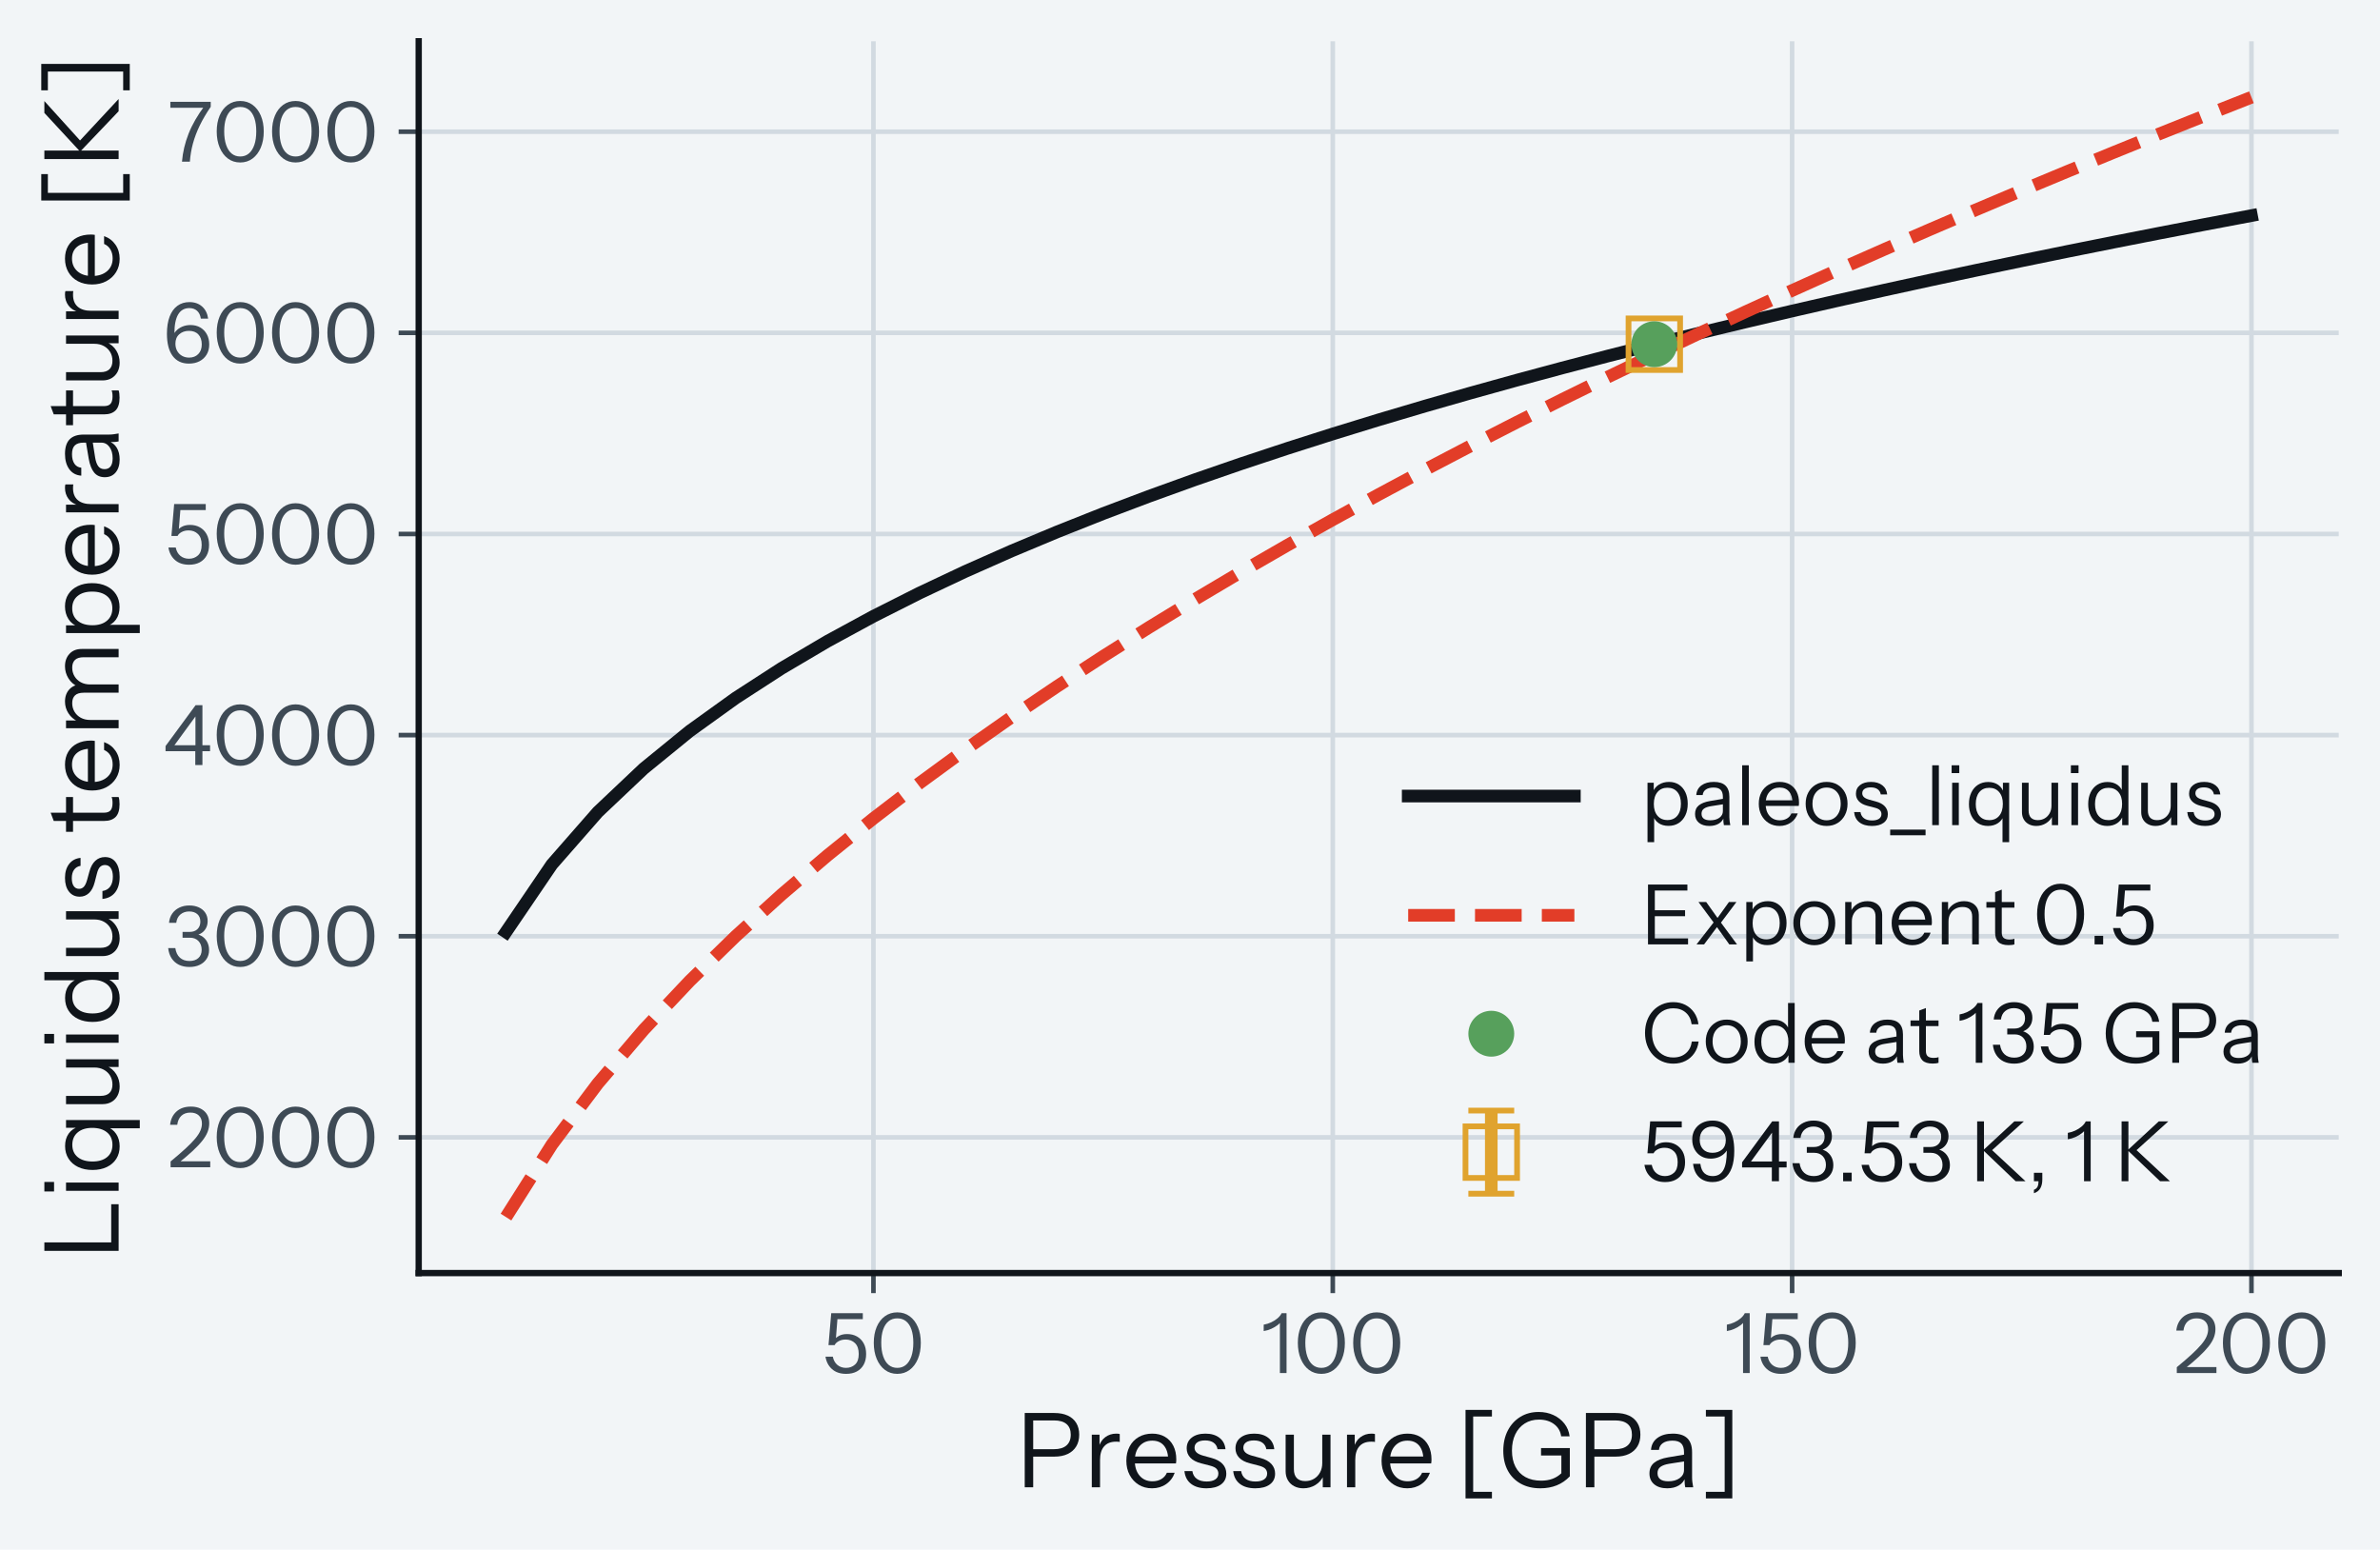
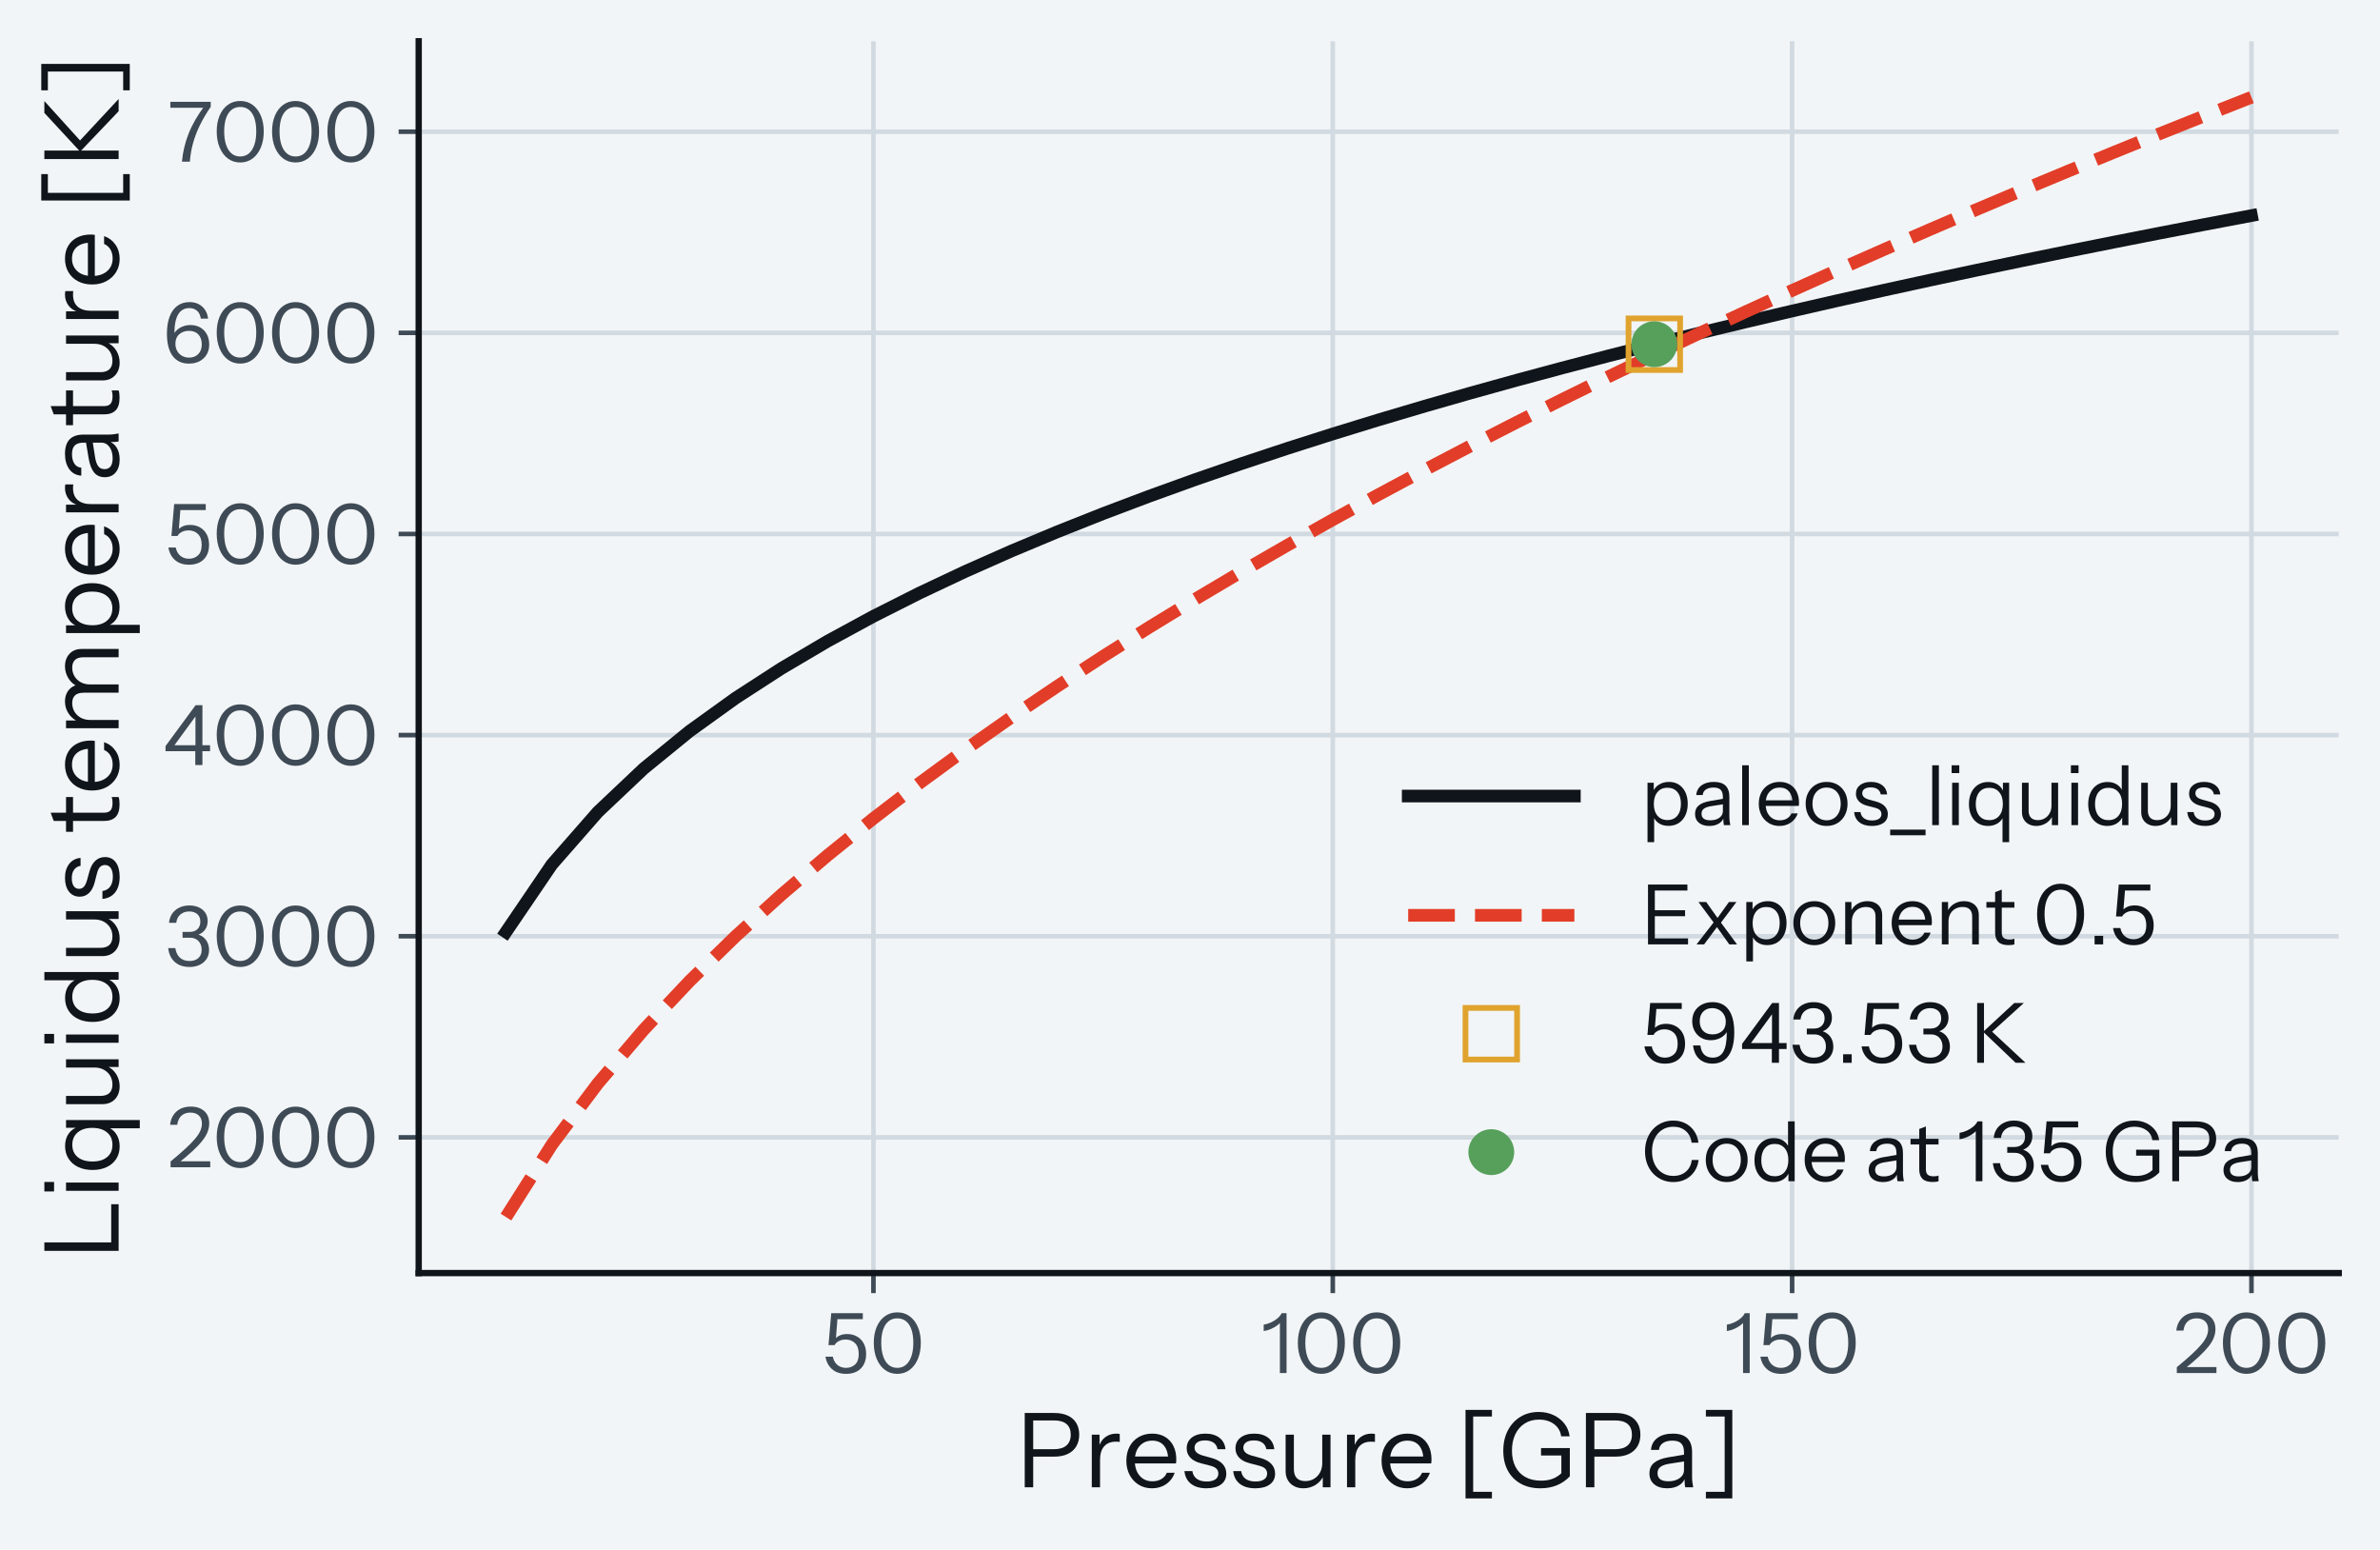
<svg xmlns="http://www.w3.org/2000/svg" xmlns:xlink="http://www.w3.org/1999/xlink" width="415.284pt" height="270.379pt" viewBox="0 0 415.284 270.379" version="1.1">
  <defs>
    <style type="text/css">*{stroke-linejoin: round; stroke-linecap: butt}</style>
  </defs>
  <g id="figure_1">
    <g id="patch_1">
      <path d="M 0 270.379  L 415.284 270.379  L 415.284 0  L 0 0  z " style="fill: #f2f5f7" />
    </g>
    <g id="axes_1">
      <g id="patch_2">
        <path d="M 73.058 222.116  L 408.084 222.116  L 408.084 7.2  L 73.058 7.2  z " style="fill: #f2f5f7" />
      </g>
      <g id="matplotlib.axis_1">
        <g id="xtick_1">
          <g id="line2d_1">
            <path d="M 152.406 222.116  L 152.406 7.2  " clip-path="url(#pb472beb719)" style="fill: none; stroke: #d2dae1; stroke-width: 0.8; stroke-linecap: square" />
          </g>
          <g id="line2d_2">
            <defs>
              <path id="m2a301ba8c9" d="M 0 0  L 0 3.5  " style="stroke: #3e4a55; stroke-width: 0.8" />
            </defs>
            <g>
              <use xlink:href="#m2a301ba8c9" x="152.406" y="222.116" style="fill: #3e4a55; stroke: #3e4a55; stroke-width: 0.8" />
            </g>
          </g>
          <g id="text_1">
            <g style="fill: #3e4a55" transform="translate(143.4164 239.5564) scale(0.145 -0.145)">
              <defs>
                <path id="InstrumentSans-Regular-35" d="M 1869 -64  Q 1184 -64 774 304  Q 365 672 275 1261  L 838 1261  Q 922 845 1194 621  Q 1466 397 1856 397  Q 2266 397 2550 653  Q 2835 909 2835 1466  Q 2835 2022 2550 2300  Q 2266 2579 1830 2579  Q 1517 2579 1286 2451  Q 1056 2323 979 2150  L 506 2150  L 717 4608  L 3149 4608  L 3149 4147  L 1030 4147  L 1210 4339  L 1062 2483  L 941 2528  Q 1056 2720 1312 2861  Q 1568 3002 1939 3002  Q 2368 3002 2697 2816  Q 3027 2630 3216 2288  Q 3405 1946 3405 1466  Q 3405 986 3216 643  Q 3027 301 2684 118  Q 2342 -64 1869 -64  z " transform="scale(0.015625)" />
                <path id="InstrumentSans-Regular-30" d="M 2131 -64  Q 1587 -64 1180 240  Q 774 544 547 1085  Q 320 1626 320 2323  Q 320 3021 544 3549  Q 768 4077 1177 4374  Q 1587 4672 2131 4672  Q 2675 4672 3081 4374  Q 3488 4077 3715 3549  Q 3942 3021 3942 2323  Q 3942 1619 3715 1081  Q 3488 544 3081 240  Q 2675 -64 2131 -64  z M 2131 397  Q 2522 397 2797 630  Q 3072 864 3219 1296  Q 3366 1728 3366 2330  Q 3366 2925 3222 3347  Q 3078 3770 2803 3990  Q 2528 4211 2131 4211  Q 1734 4211 1459 3987  Q 1184 3763 1040 3344  Q 896 2925 896 2330  Q 896 1728 1043 1293  Q 1190 858 1465 627  Q 1741 397 2131 397  z " transform="scale(0.015625)" />
              </defs>
              <use xlink:href="#InstrumentSans-Regular-35" />
              <use xlink:href="#InstrumentSans-Regular-30" transform="translate(57.39999 0)" />
            </g>
          </g>
        </g>
        <g id="xtick_2">
          <g id="line2d_3">
            <path d="M 232.556 222.116  L 232.556 7.2  " clip-path="url(#pb472beb719)" style="fill: none; stroke: #d2dae1; stroke-width: 0.8; stroke-linecap: square" />
          </g>
          <g id="line2d_4">
            <g>
              <use xlink:href="#m2a301ba8c9" x="232.556" y="222.116" style="fill: #3e4a55; stroke: #3e4a55; stroke-width: 0.8" />
            </g>
          </g>
          <g id="text_2">
            <g style="fill: #3e4a55" transform="translate(220.0657 239.5564) scale(0.145 -0.145)">
              <defs>
                <path id="InstrumentSans-Regular-31" d="M 1440 0  L 1440 4083  L 1574 4051  Q 1498 3878 1280 3705  Q 1062 3533 777 3405  Q 493 3277 192 3232  L 192 3725  Q 493 3776 768 3904  Q 1043 4032 1257 4214  Q 1472 4397 1574 4608  L 1952 4608  L 1952 0  L 1440 0  z " transform="scale(0.015625)" />
              </defs>
              <use xlink:href="#InstrumentSans-Regular-31" />
              <use xlink:href="#InstrumentSans-Regular-30" transform="translate(39.09999 0)" />
              <use xlink:href="#InstrumentSans-Regular-30" transform="translate(105.7 0)" />
            </g>
          </g>
        </g>
        <g id="xtick_3">
          <g id="line2d_5">
            <path d="M 312.706 222.116  L 312.706 7.2  " clip-path="url(#pb472beb719)" style="fill: none; stroke: #d2dae1; stroke-width: 0.8; stroke-linecap: square" />
          </g>
          <g id="line2d_6">
            <g>
              <use xlink:href="#m2a301ba8c9" x="312.706" y="222.116" style="fill: #3e4a55; stroke: #3e4a55; stroke-width: 0.8" />
            </g>
          </g>
          <g id="text_3">
            <g style="fill: #3e4a55" transform="translate(300.8814 239.5564) scale(0.145 -0.145)">
              <use xlink:href="#InstrumentSans-Regular-31" />
              <use xlink:href="#InstrumentSans-Regular-35" transform="translate(39.09999 0)" />
              <use xlink:href="#InstrumentSans-Regular-30" transform="translate(96.49998 0)" />
            </g>
          </g>
        </g>
        <g id="xtick_4">
          <g id="line2d_7">
            <path d="M 392.855 222.116  L 392.855 7.2  " clip-path="url(#pb472beb719)" style="fill: none; stroke: #d2dae1; stroke-width: 0.8; stroke-linecap: square" />
          </g>
          <g id="line2d_8">
            <g>
              <use xlink:href="#m2a301ba8c9" x="392.855" y="222.116" style="fill: #3e4a55; stroke: #3e4a55; stroke-width: 0.8" />
            </g>
          </g>
          <g id="text_4">
            <g style="fill: #3e4a55" transform="translate(379.248 239.5564) scale(0.145 -0.145)">
              <defs>
                <path id="InstrumentSans-Regular-32" d="M 256 0  L 256 448  Q 947 1018 1411 1446  Q 1875 1875 2153 2208  Q 2432 2541 2550 2819  Q 2669 3098 2669 3366  Q 2669 3763 2432 3987  Q 2195 4211 1779 4211  Q 1350 4211 1088 3968  Q 826 3725 768 3270  L 218 3270  Q 282 3898 701 4285  Q 1120 4672 1818 4672  Q 2464 4672 2848 4326  Q 3232 3981 3232 3379  Q 3232 3053 3107 2726  Q 2982 2400 2697 2041  Q 2413 1683 1949 1251  Q 1485 819 800 275  L 678 461  L 3309 461  L 3309 0  L 256 0  z " transform="scale(0.015625)" />
              </defs>
              <use xlink:href="#InstrumentSans-Regular-32" />
              <use xlink:href="#InstrumentSans-Regular-30" transform="translate(54.49999 0)" />
              <use xlink:href="#InstrumentSans-Regular-30" transform="translate(121.1 0)" />
            </g>
          </g>
        </g>
        <g id="text_5">
          <g style="fill: #10151b" transform="translate(177.2574 259.4889) scale(0.18 -0.18)">
            <defs>
              <path id="InstrumentSans-Regular-50" d="M 550 0  L 550 4608  L 2381 4608  Q 2874 4608 3219 4448  Q 3565 4288 3747 3987  Q 3930 3686 3930 3264  Q 3930 2842 3747 2538  Q 3565 2234 3219 2067  Q 2874 1901 2381 1901  L 934 1901  L 934 2362  L 2362 2362  Q 2874 2362 3139 2595  Q 3405 2829 3405 3264  Q 3405 3699 3142 3923  Q 2880 4147 2362 4147  L 1075 4147  L 1075 0  L 550 0  z " transform="scale(0.015625)" />
              <path id="InstrumentSans-Regular-72" d="M 512 0  L 512 3264  L 992 3264  L 992 2432  L 1024 2432  L 1024 0  L 512 0  z M 1024 1702  L 941 2477  Q 1056 2893 1350 3110  Q 1645 3328 2029 3328  Q 2189 3328 2246 3302  L 2246 2810  Q 2214 2822 2156 2825  Q 2099 2829 2016 2829  Q 1530 2829 1277 2537  Q 1024 2246 1024 1702  z " transform="scale(0.015625)" />
              <path id="InstrumentSans-Regular-65" d="M 1850 -64  Q 1382 -64 1024 157  Q 666 378 461 762  Q 256 1146 256 1645  Q 256 2144 457 2525  Q 659 2906 1024 3117  Q 1389 3328 1862 3328  Q 2317 3328 2653 3129  Q 2989 2931 3171 2572  Q 3354 2214 3354 1728  Q 3354 1664 3350 1606  Q 3347 1549 3334 1478  L 640 1478  L 640 1907  L 3021 1907  L 2854 1670  Q 2854 2259 2595 2576  Q 2336 2893 1862 2893  Q 1376 2893 1078 2557  Q 781 2221 781 1651  Q 781 1069 1078 720  Q 1376 371 1875 371  Q 2189 371 2425 508  Q 2662 646 2771 902  L 3258 902  Q 3098 454 2723 195  Q 2349 -64 1850 -64  z " transform="scale(0.015625)" />
              <path id="InstrumentSans-Regular-73" d="M 1619 -64  Q 1018 -64 659 214  Q 301 493 250 1005  L 742 1005  Q 787 691 1017 524  Q 1248 358 1632 358  Q 1971 358 2163 486  Q 2355 614 2355 851  Q 2355 1018 2246 1142  Q 2138 1267 1811 1350  L 1286 1485  Q 838 1600 614 1840  Q 390 2080 390 2413  Q 390 2835 704 3081  Q 1018 3328 1555 3328  Q 2086 3328 2419 3072  Q 2752 2816 2797 2362  L 2304 2362  Q 2259 2624 2060 2765  Q 1862 2906 1536 2906  Q 1222 2906 1049 2787  Q 877 2669 877 2451  Q 877 2285 1001 2163  Q 1126 2042 1421 1958  L 1933 1818  Q 2387 1696 2617 1446  Q 2848 1197 2848 845  Q 2848 416 2521 176  Q 2195 -64 1619 -64  z " transform="scale(0.015625)" />
              <path id="InstrumentSans-Regular-75" d="M 1574 -64  Q 1254 -64 1004 67  Q 755 198 614 438  Q 474 678 474 992  L 474 3264  L 986 3264  L 986 1126  Q 986 755 1168 569  Q 1350 384 1690 384  Q 1997 384 2233 525  Q 2470 666 2608 918  Q 2746 1171 2746 1498  L 2829 723  Q 2669 358 2329 147  Q 1990 -64 1574 -64  z M 2778 0  L 2778 768  L 2746 768  L 2746 3264  L 3258 3264  L 3258 0  L 2778 0  z " transform="scale(0.015625)" />
              <path id="InstrumentSans-Regular-20" transform="scale(0.015625)" />
              <path id="InstrumentSans-Regular-5b" d="M 576 -691  L 576 4800  L 2214 4800  L 2214 4390  L 1050 4390  L 1050 -282  L 2214 -282  L 2214 -691  L 576 -691  z " transform="scale(0.015625)" />
              <path id="InstrumentSans-Regular-47" d="M 2624 -64  Q 1920 -64 1401 224  Q 883 512 601 1033  Q 320 1555 320 2266  Q 320 2976 598 3517  Q 877 4058 1373 4365  Q 1869 4672 2515 4672  Q 3021 4672 3433 4480  Q 3846 4288 4112 3949  Q 4378 3610 4435 3162  L 3910 3162  Q 3846 3635 3472 3916  Q 3098 4198 2534 4198  Q 2029 4198 1651 3958  Q 1274 3718 1066 3289  Q 858 2861 858 2278  Q 858 1696 1072 1277  Q 1286 858 1692 634  Q 2099 410 2669 410  Q 3059 410 3366 522  Q 3674 634 3923 870  L 4448 678  Q 4096 307 3638 121  Q 3181 -64 2624 -64  z M 3923 678  L 3923 2170  L 4122 1971  L 2662 1971  L 2662 2432  L 4448 2432  L 4448 678  L 3923 678  z " transform="scale(0.015625)" />
              <path id="InstrumentSans-Regular-61" d="M 2515 0  Q 2490 109 2480 249  Q 2470 390 2470 608  L 2438 608  L 2438 2170  Q 2438 2541 2268 2717  Q 2099 2893 1722 2893  Q 1350 2893 1129 2742  Q 909 2592 883 2317  L 390 2317  Q 422 2790 787 3059  Q 1152 3328 1741 3328  Q 2349 3328 2643 3040  Q 2938 2752 2938 2176  L 2938 608  Q 2938 467 2957 316  Q 2976 166 3008 0  L 2515 0  z M 1395 -64  Q 890 -64 592 182  Q 294 429 294 858  Q 294 1286 588 1523  Q 883 1760 1446 1856  L 2586 2048  L 2586 1626  L 1523 1459  Q 1165 1402 979 1267  Q 794 1133 794 877  Q 794 627 963 499  Q 1133 371 1466 371  Q 1894 371 2166 566  Q 2438 762 2438 1075  L 2522 621  Q 2419 294 2121 115  Q 1824 -64 1395 -64  z " transform="scale(0.015625)" />
              <path id="InstrumentSans-Regular-5d" d="M 2022 4800  L 2022 -691  L 384 -691  L 384 -282  L 1549 -282  L 1549 4390  L 384 4390  L 384 4800  L 2022 4800  z " transform="scale(0.015625)" />
            </defs>
            <use xlink:href="#InstrumentSans-Regular-50" />
            <use xlink:href="#InstrumentSans-Regular-72" transform="translate(65.59999 0)" />
            <use xlink:href="#InstrumentSans-Regular-65" transform="translate(103.1 0)" />
            <use xlink:href="#InstrumentSans-Regular-73" transform="translate(159.5 0)" />
            <use xlink:href="#InstrumentSans-Regular-73" transform="translate(206.8 0)" />
            <use xlink:href="#InstrumentSans-Regular-75" transform="translate(254.0999 0)" />
            <use xlink:href="#InstrumentSans-Regular-72" transform="translate(312.9999 0)" />
            <use xlink:href="#InstrumentSans-Regular-65" transform="translate(350.4999 0)" />
            <use xlink:href="#InstrumentSans-Regular-20" transform="translate(406.8999 0)" />
            <use xlink:href="#InstrumentSans-Regular-5b" transform="translate(426.8999 0)" />
            <use xlink:href="#InstrumentSans-Regular-47" transform="translate(467.4999 0)" />
            <use xlink:href="#InstrumentSans-Regular-50" transform="translate(543.9999 0)" />
            <use xlink:href="#InstrumentSans-Regular-61" transform="translate(609.5999 0)" />
            <use xlink:href="#InstrumentSans-Regular-5d" transform="translate(662.8999 0)" />
          </g>
        </g>
      </g>
      <g id="matplotlib.axis_2">
        <g id="ytick_1">
          <g id="line2d_9">
            <path d="M 73.058 198.436  L 408.084 198.436  " clip-path="url(#pb472beb719)" style="fill: none; stroke: #d2dae1; stroke-width: 0.8; stroke-linecap: square" />
          </g>
          <g id="line2d_10">
            <defs>
              <path id="me776a80f98" d="M 0 0  L -3.5 0  " style="stroke: #3e4a55; stroke-width: 0.8" />
            </defs>
            <g>
              <use xlink:href="#me776a80f98" x="73.058" y="198.436" style="fill: #3e4a55; stroke: #3e4a55; stroke-width: 0.8" />
            </g>
          </g>
          <g id="text_6">
            <g style="fill: #3e4a55" transform="translate(29.1875 203.6563) scale(0.145 -0.145)">
              <use xlink:href="#InstrumentSans-Regular-32" />
              <use xlink:href="#InstrumentSans-Regular-30" transform="translate(54.49999 0)" />
              <use xlink:href="#InstrumentSans-Regular-30" transform="translate(121.1 0)" />
              <use xlink:href="#InstrumentSans-Regular-30" transform="translate(187.7 0)" />
            </g>
          </g>
        </g>
        <g id="ytick_2">
          <g id="line2d_11">
            <path d="M 73.058 163.346  L 408.084 163.346  " clip-path="url(#pb472beb719)" style="fill: none; stroke: #d2dae1; stroke-width: 0.8; stroke-linecap: square" />
          </g>
          <g id="line2d_12">
            <g>
              <use xlink:href="#me776a80f98" x="73.058" y="163.346" style="fill: #3e4a55; stroke: #3e4a55; stroke-width: 0.8" />
            </g>
          </g>
          <g id="text_7">
            <g style="fill: #3e4a55" transform="translate(28.76609 168.5656) scale(0.145 -0.145)">
              <defs>
                <path id="InstrumentSans-Regular-33" d="M 1894 -64  Q 1434 -64 1085 105  Q 736 275 521 601  Q 307 928 256 1389  L 806 1389  Q 877 909 1158 653  Q 1440 397 1901 397  Q 2336 397 2585 627  Q 2835 858 2835 1254  Q 2835 1670 2592 1929  Q 2349 2189 1939 2189  L 1363 2189  L 1363 2637  L 1920 2637  Q 2291 2637 2512 2851  Q 2733 3066 2733 3424  Q 2733 3802 2499 4006  Q 2266 4211 1869 4211  Q 1478 4211 1203 3984  Q 928 3757 877 3334  L 320 3334  Q 358 3744 563 4041  Q 768 4339 1110 4505  Q 1453 4672 1882 4672  Q 2298 4672 2618 4525  Q 2938 4378 3117 4106  Q 3296 3834 3296 3469  Q 3296 3142 3149 2892  Q 3002 2643 2749 2502  Q 2496 2362 2170 2362  L 2131 2496  Q 2522 2496 2806 2333  Q 3091 2170 3248 1888  Q 3405 1606 3405 1235  Q 3405 851 3213 556  Q 3021 262 2681 99  Q 2342 -64 1894 -64  z " transform="scale(0.015625)" />
              </defs>
              <use xlink:href="#InstrumentSans-Regular-33" />
              <use xlink:href="#InstrumentSans-Regular-30" transform="translate(57.39999 0)" />
              <use xlink:href="#InstrumentSans-Regular-30" transform="translate(124 0)" />
              <use xlink:href="#InstrumentSans-Regular-30" transform="translate(190.6 0)" />
            </g>
          </g>
        </g>
        <g id="ytick_3">
          <g id="line2d_13">
            <path d="M 73.058 128.255  L 408.084 128.255  " clip-path="url(#pb472beb719)" style="fill: none; stroke: #d2dae1; stroke-width: 0.8; stroke-linecap: square" />
          </g>
          <g id="line2d_14">
            <g>
              <use xlink:href="#me776a80f98" x="73.058" y="128.255" style="fill: #3e4a55; stroke: #3e4a55; stroke-width: 0.8" />
            </g>
          </g>
          <g id="text_8">
            <g style="fill: #3e4a55" transform="translate(28.39 133.4748) scale(0.145 -0.145)">
              <defs>
                <path id="InstrumentSans-Regular-34" d="M 2509 0  L 2509 1216  L 2522 1344  L 2522 3974  L 2694 3974  L 749 1312  L 576 1523  L 3648 1523  L 3648 1062  L 218 1062  L 218 1459  L 2534 4608  L 3059 4608  L 3059 0  L 2509 0  z " transform="scale(0.015625)" />
              </defs>
              <use xlink:href="#InstrumentSans-Regular-34" />
              <use xlink:href="#InstrumentSans-Regular-30" transform="translate(59.99999 0)" />
              <use xlink:href="#InstrumentSans-Regular-30" transform="translate(126.6 0)" />
              <use xlink:href="#InstrumentSans-Regular-30" transform="translate(193.2 0)" />
            </g>
          </g>
        </g>
        <g id="ytick_4">
          <g id="line2d_15">
            <path d="M 73.058 93.164  L 408.084 93.164  " clip-path="url(#pb472beb719)" style="fill: none; stroke: #d2dae1; stroke-width: 0.8; stroke-linecap: square" />
          </g>
          <g id="line2d_16">
            <g>
              <use xlink:href="#me776a80f98" x="73.058" y="93.164" style="fill: #3e4a55; stroke: #3e4a55; stroke-width: 0.8" />
            </g>
          </g>
          <g id="text_9">
            <g style="fill: #3e4a55" transform="translate(28.76609 98.38402) scale(0.145 -0.145)">
              <use xlink:href="#InstrumentSans-Regular-35" />
              <use xlink:href="#InstrumentSans-Regular-30" transform="translate(57.39999 0)" />
              <use xlink:href="#InstrumentSans-Regular-30" transform="translate(124 0)" />
              <use xlink:href="#InstrumentSans-Regular-30" transform="translate(190.6 0)" />
            </g>
          </g>
        </g>
        <g id="ytick_5">
          <g id="line2d_17">
            <path d="M 73.058 58.073  L 408.084 58.073  " clip-path="url(#pb472beb719)" style="fill: none; stroke: #d2dae1; stroke-width: 0.8; stroke-linecap: square" />
          </g>
          <g id="line2d_18">
            <g>
              <use xlink:href="#me776a80f98" x="73.058" y="58.073" style="fill: #3e4a55; stroke: #3e4a55; stroke-width: 0.8" />
            </g>
          </g>
          <g id="text_10">
            <g style="fill: #3e4a55" transform="translate(28.40359 63.29325) scale(0.145 -0.145)">
              <defs>
                <path id="InstrumentSans-Regular-36" d="M 2010 -64  Q 1197 -64 758 528  Q 320 1120 320 2240  Q 320 3014 528 3558  Q 736 4102 1126 4387  Q 1517 4672 2054 4672  Q 2643 4672 3027 4333  Q 3411 3994 3494 3398  L 2931 3398  Q 2874 3795 2640 4003  Q 2406 4211 2048 4211  Q 1478 4211 1187 3724  Q 896 3238 896 2266  L 896 1850  L 749 1907  Q 806 2208 1004 2432  Q 1203 2656 1497 2781  Q 1792 2906 2131 2906  Q 2566 2906 2889 2717  Q 3213 2528 3395 2192  Q 3578 1856 3578 1408  Q 3578 966 3379 633  Q 3181 301 2829 118  Q 2477 -64 2010 -64  z M 2029 397  Q 2464 397 2733 672  Q 3002 947 3002 1414  Q 3002 1901 2742 2179  Q 2483 2458 2016 2458  Q 1568 2458 1270 2195  Q 973 1933 973 1472  Q 973 1152 1110 909  Q 1248 666 1488 531  Q 1728 397 2029 397  z " transform="scale(0.015625)" />
              </defs>
              <use xlink:href="#InstrumentSans-Regular-36" />
              <use xlink:href="#InstrumentSans-Regular-30" transform="translate(59.89999 0)" />
              <use xlink:href="#InstrumentSans-Regular-30" transform="translate(126.5 0)" />
              <use xlink:href="#InstrumentSans-Regular-30" transform="translate(193.1 0)" />
            </g>
          </g>
        </g>
        <g id="ytick_6">
          <g id="line2d_19">
            <path d="M 73.058 22.982  L 408.084 22.982  " clip-path="url(#pb472beb719)" style="fill: none; stroke: #d2dae1; stroke-width: 0.8; stroke-linecap: square" />
          </g>
          <g id="line2d_20">
            <g>
              <use xlink:href="#me776a80f98" x="73.058" y="22.982" style="fill: #3e4a55; stroke: #3e4a55; stroke-width: 0.8" />
            </g>
          </g>
          <g id="text_11">
            <g style="fill: #3e4a55" transform="translate(29.37555 28.20249) scale(0.145 -0.145)">
              <defs>
                <path id="InstrumentSans-Regular-37" d="M 1050 0  Q 1139 1088 1558 2153  Q 1978 3219 2816 4333  L 2848 4147  L 154 4147  L 154 4608  L 3264 4608  L 3264 4224  Q 2752 3475 2416 2777  Q 2080 2080 1894 1398  Q 1709 717 1658 0  L 1050 0  z " transform="scale(0.015625)" />
              </defs>
              <use xlink:href="#InstrumentSans-Regular-37" />
              <use xlink:href="#InstrumentSans-Regular-30" transform="translate(53.2 0)" />
              <use xlink:href="#InstrumentSans-Regular-30" transform="translate(119.8 0)" />
              <use xlink:href="#InstrumentSans-Regular-30" transform="translate(186.4 0)" />
            </g>
          </g>
        </g>
        <g id="text_12">
          <g style="fill: #10151b" transform="translate(20.7 219.788) rotate(-90) scale(0.18 -0.18)">
            <defs>
              <path id="InstrumentSans-Regular-4c" d="M 550 0  L 550 4608  L 1075 4608  L 1075 0  L 550 0  z M 819 0  L 819 461  L 3443 461  L 3443 0  L 819 0  z " transform="scale(0.015625)" />
              <path id="InstrumentSans-Regular-69" d="M 512 0  L 512 3264  L 1024 3264  L 1024 0  L 512 0  z M 472 4006  L 472 4608  L 1061 4608  L 1061 4006  L 472 4006  z " transform="scale(0.015625)" />
              <path id="InstrumentSans-Regular-71" d="M 2854 -1312  L 2854 762  L 2950 742  Q 2829 371 2505 153  Q 2182 -64 1734 -64  Q 1293 -64 963 144  Q 634 352 451 733  Q 269 1114 269 1619  Q 269 2131 454 2515  Q 640 2899 973 3110  Q 1306 3322 1754 3322  Q 2214 3322 2528 3098  Q 2842 2874 2957 2464  L 2886 2451  L 2886 3264  L 3366 3264  L 3366 -1312  L 2854 -1312  z M 1830 384  Q 2323 384 2601 720  Q 2880 1056 2880 1638  Q 2880 2208 2598 2541  Q 2317 2874 1830 2874  Q 1344 2874 1069 2541  Q 794 2208 794 1619  Q 794 1043 1069 713  Q 1344 384 1830 384  z " transform="scale(0.015625)" />
              <path id="InstrumentSans-Regular-64" d="M 2886 0  L 2886 762  L 2950 742  Q 2829 371 2505 153  Q 2182 -64 1734 -64  Q 1293 -64 963 147  Q 634 358 451 736  Q 269 1114 269 1619  Q 269 2131 454 2515  Q 640 2899 973 3110  Q 1306 3322 1754 3322  Q 2214 3322 2528 3098  Q 2842 2874 2957 2464  L 2854 2451  L 2854 4608  L 3366 4608  L 3366 0  L 2886 0  z M 1830 384  Q 2323 384 2601 720  Q 2880 1056 2880 1638  Q 2880 2208 2598 2541  Q 2317 2874 1830 2874  Q 1344 2874 1069 2541  Q 794 2208 794 1619  Q 794 1043 1069 713  Q 1344 384 1830 384  z " transform="scale(0.015625)" />
              <path id="InstrumentSans-Regular-74" d="M 1818 -58  Q 1274 -58 1027 188  Q 781 435 781 902  L 781 4026  L 1293 4218  L 1293 909  Q 1293 634 1433 506  Q 1574 378 1894 378  Q 2022 378 2115 394  Q 2208 410 2266 435  L 2266 0  Q 2202 -26 2083 -42  Q 1965 -58 1818 -58  z M 109 2829  L 109 3264  L 2266 3264  L 2266 2829  L 109 2829  z " transform="scale(0.015625)" />
              <path id="InstrumentSans-Regular-6d" d="M 512 0  L 512 3264  L 992 3264  L 992 2496  L 1024 2496  L 1024 0  L 512 0  z M 2714 0  L 2714 2163  Q 2714 2534 2547 2707  Q 2381 2880 2067 2880  Q 1773 2880 1536 2739  Q 1299 2598 1161 2348  Q 1024 2099 1024 1766  L 941 2541  Q 1107 2906 1440 3117  Q 1773 3328 2163 3328  Q 2637 3328 2931 3049  Q 3226 2771 3226 2298  L 3226 0  L 2714 0  z M 4915 0  L 4915 2163  Q 4915 2534 4748 2707  Q 4582 2880 4269 2880  Q 3974 2880 3737 2739  Q 3501 2598 3363 2348  Q 3226 2099 3226 1766  L 3098 2541  Q 3264 2906 3609 3117  Q 3955 3328 4352 3328  Q 4826 3328 5126 3049  Q 5427 2771 5427 2298  L 5427 0  L 4915 0  z " transform="scale(0.015625)" />
              <path id="InstrumentSans-Regular-70" d="M 2125 -58  Q 1664 -58 1350 166  Q 1037 390 922 800  L 1024 813  L 1024 -1312  L 512 -1312  L 512 3264  L 992 3264  L 992 2502  L 922 2522  Q 1043 2899 1382 3113  Q 1722 3328 2170 3328  Q 2605 3328 2928 3117  Q 3251 2906 3430 2528  Q 3610 2150 3610 1645  Q 3610 1133 3424 749  Q 3238 365 2905 153  Q 2573 -58 2125 -58  z M 2048 390  Q 2534 390 2809 726  Q 3085 1062 3085 1645  Q 3085 2221 2809 2550  Q 2534 2880 2048 2880  Q 1562 2880 1280 2544  Q 998 2208 998 1626  Q 998 1056 1280 723  Q 1562 390 2048 390  z " transform="scale(0.015625)" />
              <path id="InstrumentSans-Regular-4b" d="M 550 0  L 550 4608  L 1075 4608  L 1075 0  L 550 0  z M 1018 2394  L 3411 4608  L 4147 4608  L 1702 2394  L 1018 2394  z M 3514 0  L 1005 2394  L 1702 2394  L 4275 0  L 3514 0  z " transform="scale(0.015625)" />
            </defs>
            <use xlink:href="#InstrumentSans-Regular-4c" />
            <use xlink:href="#InstrumentSans-Regular-69" transform="translate(58.79999 0)" />
            <use xlink:href="#InstrumentSans-Regular-71" transform="translate(82.79997 0)" />
            <use xlink:href="#InstrumentSans-Regular-75" transform="translate(143.4 0)" />
            <use xlink:href="#InstrumentSans-Regular-69" transform="translate(202.3 0)" />
            <use xlink:href="#InstrumentSans-Regular-64" transform="translate(226.2999 0)" />
            <use xlink:href="#InstrumentSans-Regular-75" transform="translate(286.8999 0)" />
            <use xlink:href="#InstrumentSans-Regular-73" transform="translate(345.7999 0)" />
            <use xlink:href="#InstrumentSans-Regular-20" transform="translate(393.0999 0)" />
            <use xlink:href="#InstrumentSans-Regular-74" transform="translate(413.0999 0)" />
            <use xlink:href="#InstrumentSans-Regular-65" transform="translate(450.7999 0)" />
            <use xlink:href="#InstrumentSans-Regular-6d" transform="translate(507.1999 0)" />
            <use xlink:href="#InstrumentSans-Regular-70" transform="translate(599.3999 0)" />
            <use xlink:href="#InstrumentSans-Regular-65" transform="translate(659.9999 0)" />
            <use xlink:href="#InstrumentSans-Regular-72" transform="translate(716.3999 0)" />
            <use xlink:href="#InstrumentSans-Regular-61" transform="translate(753.8998 0)" />
            <use xlink:href="#InstrumentSans-Regular-74" transform="translate(807.1998 0)" />
            <use xlink:href="#InstrumentSans-Regular-75" transform="translate(844.8998 0)" />
            <use xlink:href="#InstrumentSans-Regular-72" transform="translate(903.7998 0)" />
            <use xlink:href="#InstrumentSans-Regular-65" transform="translate(941.2998 0)" />
            <use xlink:href="#InstrumentSans-Regular-20" transform="translate(997.6998 0)" />
            <use xlink:href="#InstrumentSans-Regular-5b" transform="translate(1017.7 0)" />
            <use xlink:href="#InstrumentSans-Regular-4b" transform="translate(1058.3 0)" />
            <use xlink:href="#InstrumentSans-Regular-5d" transform="translate(1127.5 0)" />
          </g>
        </g>
      </g>
      <g id="line2d_21">
        <path d="M 88.287 162.607  L 96.302 150.821  L 104.317 141.672  L 112.332 134.089  L 120.347 127.558  L 128.362 121.79  L 136.376 116.603  L 144.391 111.876  L 152.406 107.522  L 160.421 103.481  L 168.436 99.702  L 176.451 96.15  L 184.466 92.795  L 192.481 89.612  L 200.496 86.583  L 208.511 83.691  L 216.526 80.922  L 224.541 78.265  L 232.556 75.71  L 240.571 73.247  L 248.586 70.869  L 256.601 68.571  L 264.616 66.345  L 272.631 64.187  L 280.646 62.091  L 288.661 60.055  L 296.676 58.073  L 304.691 56.144  L 312.706 54.262  L 320.721 52.427  L 328.736 50.635  L 336.751 48.884  L 344.766 47.172  L 352.78 45.497  L 360.795 43.856  L 368.81 42.25  L 376.825 40.675  L 384.84 39.13  L 392.855 37.614  " clip-path="url(#pb472beb719)" style="fill: none; stroke: #10151b; stroke-width: 2.2; stroke-linecap: square" />
      </g>
      <g id="line2d_22">
        <path d="M 88.287 212.347  L 96.302 199.701  L 104.317 189.039  L 112.332 179.647  L 120.347 171.155  L 128.362 163.346  L 136.376 156.077  L 144.391 149.25  L 152.406 142.793  L 160.421 136.652  L 168.436 130.784  L 176.451 125.156  L 184.466 119.74  L 192.481 114.515  L 200.496 109.461  L 208.511 104.563  L 216.526 99.807  L 224.541 95.181  L 232.556 90.675  L 240.571 86.281  L 248.586 81.99  L 256.601 77.796  L 264.616 73.691  L 272.631 69.672  L 280.646 65.732  L 288.661 61.867  L 296.676 58.073  L 304.691 54.347  L 312.706 50.683  L 320.721 47.081  L 328.736 43.536  L 336.751 40.046  L 344.766 36.609  L 352.78 33.222  L 360.795 29.883  L 368.81 26.59  L 376.825 23.341  L 384.84 20.134  L 392.855 16.969  " clip-path="url(#pb472beb719)" style="fill: none; stroke-dasharray: 8.14,3.52; stroke-dashoffset: 0; stroke: #e23d28; stroke-width: 2.2" />
      </g>
-       <g id="LineCollection_1">
-         <path d="M 288.661 60.09  L 288.661 60.02  " clip-path="url(#pb472beb719)" style="fill: none; stroke: #e0a32e; stroke-width: 2.2" />
-       </g>
      <g id="line2d_23">
-         <defs>
-           <path id="m50b55022ba" d="M 4 0  L -4 -0  " style="stroke: #e0a32e" />
-         </defs>
-         <g clip-path="url(#pb472beb719)">
-           <use xlink:href="#m50b55022ba" x="288.661" y="60.09" style="fill: #e0a32e; stroke: #e0a32e" />
-         </g>
-       </g>
-       <g id="line2d_24">
-         <g clip-path="url(#pb472beb719)">
-           <use xlink:href="#m50b55022ba" x="288.661" y="60.02" style="fill: #e0a32e; stroke: #e0a32e" />
-         </g>
-       </g>
-       <g id="line2d_25">
        <defs>
          <path id="m1e7d740573" d="M -4.5 4.5  L 4.5 4.5  L 4.5 -4.5  L -4.5 -4.5  z " style="stroke: #e0a32e; stroke-linejoin: miter" />
        </defs>
        <g clip-path="url(#pb472beb719)">
          <use xlink:href="#m1e7d740573" x="288.661" y="60.055" style="fill-opacity: 0; stroke: #e0a32e; stroke-linejoin: miter" />
        </g>
      </g>
      <g id="patch_3">
        <path d="M 73.058 222.116  L 73.058 7.2  " style="fill: none; stroke: #10151b; stroke-width: 1.1; stroke-linejoin: miter; stroke-linecap: square" />
      </g>
      <g id="patch_4">
        <path d="M 73.058 222.116  L 408.084 222.116  " style="fill: none; stroke: #10151b; stroke-width: 1.1; stroke-linejoin: miter; stroke-linecap: square" />
      </g>
-       <g id="line2d_26">
+       <g id="line2d_24">
        <defs>
          <path id="m00a218bbb7" d="M 0 3.5  C 0.928 3.5 1.819 3.131 2.475 2.475  C 3.131 1.819 3.5 0.928 3.5 0  C 3.5 -0.928 3.131 -1.819 2.475 -2.475  C 1.819 -3.131 0.928 -3.5 0 -3.5  C -0.928 -3.5 -1.819 -3.131 -2.475 -2.475  C -3.131 -1.819 -3.5 -0.928 -3.5 0  C -3.5 0.928 -3.131 1.819 -2.475 2.475  C -1.819 3.131 -0.928 3.5 0 3.5  z " style="stroke: #57a05c" />
        </defs>
        <g clip-path="url(#pb472beb719)">
          <use xlink:href="#m00a218bbb7" x="288.661" y="60.055" style="fill: #57a05c; stroke: #57a05c" />
        </g>
      </g>
      <g id="legend_1">
-         <g id="line2d_27">
+         <g id="line2d_25">
          <path d="M 245.713 138.886  L 260.213 138.886  L 274.713 138.886  " style="fill: none; stroke: #10151b; stroke-width: 2.2; stroke-linecap: square" />
        </g>
        <g id="text_13">
          <g style="fill: #10151b" transform="translate(286.3132 143.9614) scale(0.145 -0.145)">
            <defs>
              <path id="InstrumentSans-Regular-6c" d="M 512 0  L 512 4608  L 1024 4608  L 1024 0  L 512 0  z " transform="scale(0.015625)" />
              <path id="InstrumentSans-Regular-6f" d="M 1869 -64  Q 1389 -64 1024 160  Q 659 384 457 771  Q 256 1158 256 1645  Q 256 2138 461 2515  Q 666 2893 1027 3110  Q 1389 3328 1869 3328  Q 2355 3328 2716 3110  Q 3078 2893 3280 2515  Q 3482 2138 3482 1645  Q 3482 1158 3280 771  Q 3078 384 2716 160  Q 2355 -64 1869 -64  z M 1869 371  Q 2202 371 2445 534  Q 2688 698 2822 986  Q 2957 1274 2957 1651  Q 2957 2214 2659 2553  Q 2362 2893 1869 2893  Q 1382 2893 1081 2553  Q 781 2214 781 1651  Q 781 1274 915 986  Q 1050 698 1296 534  Q 1542 371 1869 371  z " transform="scale(0.015625)" />
              <path id="InstrumentSans-Regular-5f" d="M 0 -781  L 0 -346  L 2726 -346  L 2726 -781  L 0 -781  z " transform="scale(0.015625)" />
            </defs>
            <use xlink:href="#InstrumentSans-Regular-70" />
            <use xlink:href="#InstrumentSans-Regular-61" transform="translate(60.59999 0)" />
            <use xlink:href="#InstrumentSans-Regular-6c" transform="translate(113.9 0)" />
            <use xlink:href="#InstrumentSans-Regular-65" transform="translate(137.9 0)" />
            <use xlink:href="#InstrumentSans-Regular-6f" transform="translate(194.3 0)" />
            <use xlink:href="#InstrumentSans-Regular-73" transform="translate(252.7 0)" />
            <use xlink:href="#InstrumentSans-Regular-5f" transform="translate(299.9999 0)" />
            <use xlink:href="#InstrumentSans-Regular-6c" transform="translate(342.5999 0)" />
            <use xlink:href="#InstrumentSans-Regular-69" transform="translate(366.5999 0)" />
            <use xlink:href="#InstrumentSans-Regular-71" transform="translate(390.5999 0)" />
            <use xlink:href="#InstrumentSans-Regular-75" transform="translate(451.1999 0)" />
            <use xlink:href="#InstrumentSans-Regular-69" transform="translate(510.0999 0)" />
            <use xlink:href="#InstrumentSans-Regular-64" transform="translate(534.0999 0)" />
            <use xlink:href="#InstrumentSans-Regular-75" transform="translate(594.6999 0)" />
            <use xlink:href="#InstrumentSans-Regular-73" transform="translate(653.5999 0)" />
          </g>
        </g>
-         <g id="line2d_28">
+         <g id="line2d_26">
          <path d="M 245.713 159.694  L 260.213 159.694  L 274.713 159.694  " style="fill: none; stroke-dasharray: 8.14,3.52; stroke-dashoffset: 0; stroke: #e23d28; stroke-width: 2.2" />
        </g>
        <g id="text_14">
          <g style="fill: #10151b" transform="translate(286.3132 164.7689) scale(0.145 -0.145)">
            <defs>
              <path id="InstrumentSans-Regular-45" d="M 550 0  L 550 4608  L 1075 4608  L 1075 0  L 550 0  z M 819 0  L 819 461  L 3635 461  L 3635 0  L 819 0  z M 819 2170  L 819 2630  L 3405 2630  L 3405 2170  L 819 2170  z M 819 4147  L 819 4608  L 3584 4608  L 3584 4147  L 819 4147  z " transform="scale(0.015625)" />
              <path id="InstrumentSans-Regular-78" d="M 2726 0  L 1645 1517  L 352 3264  L 947 3264  L 1946 1862  L 3322 0  L 2726 0  z M 1677 1837  L 2701 3264  L 3277 3264  L 1946 1491  L 1677 1837  z M 1894 1485  L 787 0  L 205 0  L 1645 1850  L 1894 1485  z " transform="scale(0.015625)" />
              <path id="InstrumentSans-Regular-6e" d="M 512 0  L 512 3264  L 992 3264  L 992 2496  L 1024 2496  L 1024 0  L 512 0  z M 2848 0  L 2848 2138  Q 2848 2509 2662 2694  Q 2477 2880 2112 2880  Q 1792 2880 1545 2739  Q 1299 2598 1161 2348  Q 1024 2099 1024 1766  L 941 2541  Q 1107 2906 1449 3117  Q 1792 3328 2227 3328  Q 2739 3328 3049 3037  Q 3360 2746 3360 2272  L 3360 0  L 2848 0  z " transform="scale(0.015625)" />
              <path id="InstrumentSans-Regular-2e" d="M 486 0  L 486 659  L 1146 659  L 1146 0  L 486 0  z " transform="scale(0.015625)" />
            </defs>
            <use xlink:href="#InstrumentSans-Regular-45" />
            <use xlink:href="#InstrumentSans-Regular-78" transform="translate(63.79999 0)" />
            <use xlink:href="#InstrumentSans-Regular-70" transform="translate(118.9 0)" />
            <use xlink:href="#InstrumentSans-Regular-6f" transform="translate(179.5 0)" />
            <use xlink:href="#InstrumentSans-Regular-6e" transform="translate(237.9 0)" />
            <use xlink:href="#InstrumentSans-Regular-65" transform="translate(297.8 0)" />
            <use xlink:href="#InstrumentSans-Regular-6e" transform="translate(354.2 0)" />
            <use xlink:href="#InstrumentSans-Regular-74" transform="translate(414.0999 0)" />
            <use xlink:href="#InstrumentSans-Regular-20" transform="translate(451.7999 0)" />
            <use xlink:href="#InstrumentSans-Regular-30" transform="translate(471.7999 0)" />
            <use xlink:href="#InstrumentSans-Regular-2e" transform="translate(538.3999 0)" />
            <use xlink:href="#InstrumentSans-Regular-35" transform="translate(563.8999 0)" />
          </g>
        </g>
-         <g id="line2d_29">
+         <g id="line2d_27">
          <g>
-             <use xlink:href="#m00a218bbb7" x="260.213" y="180.356" style="fill: #57a05c; stroke: #57a05c" />
+             <use xlink:href="#m1e7d740573" x="260.213" y="180.356" style="fill-opacity: 0; stroke: #e0a32e; stroke-linejoin: miter" />
          </g>
        </g>
        <g id="text_15">
          <g style="fill: #10151b" transform="translate(286.3132 185.4314) scale(0.145 -0.145)">
+             <defs>
+               <path id="InstrumentSans-Regular-39" d="M 1843 -64  Q 1440 -64 1120 93  Q 800 250 601 560  Q 403 870 346 1338  L 909 1338  Q 973 838 1222 617  Q 1472 397 1856 397  Q 2138 397 2342 512  Q 2547 627 2681 864  Q 2816 1101 2880 1469  Q 2944 1837 2944 2342  L 2944 2758  L 3091 2739  Q 3034 2445 2835 2217  Q 2637 1990 2342 1865  Q 2048 1741 1709 1741  Q 1286 1741 966 1929  Q 646 2118 464 2451  Q 282 2784 282 3206  Q 282 3654 480 3980  Q 678 4307 1033 4489  Q 1389 4672 1850 4672  Q 2669 4672 3094 4077  Q 3520 3482 3520 2330  Q 3520 1562 3325 1027  Q 3130 493 2755 214  Q 2381 -64 1843 -64  z M 1843 2189  Q 2285 2189 2576 2438  Q 2867 2688 2867 3155  Q 2867 3469 2729 3705  Q 2592 3942 2355 4076  Q 2118 4211 1818 4211  Q 1389 4211 1123 3939  Q 858 3667 858 3194  Q 858 2739 1117 2464  Q 1376 2189 1843 2189  z " transform="scale(0.015625)" />
+             </defs>
+             <use xlink:href="#InstrumentSans-Regular-35" />
+             <use xlink:href="#InstrumentSans-Regular-39" transform="translate(57.39999 0)" />
+             <use xlink:href="#InstrumentSans-Regular-34" transform="translate(118.4 0)" />
+             <use xlink:href="#InstrumentSans-Regular-33" transform="translate(178.4 0)" />
+             <use xlink:href="#InstrumentSans-Regular-2e" transform="translate(235.8 0)" />
+             <use xlink:href="#InstrumentSans-Regular-35" transform="translate(261.2999 0)" />
+             <use xlink:href="#InstrumentSans-Regular-33" transform="translate(318.6999 0)" />
+             <use xlink:href="#InstrumentSans-Regular-20" transform="translate(376.0999 0)" />
+             <use xlink:href="#InstrumentSans-Regular-4b" transform="translate(396.0999 0)" />
+           </g>
+         </g>
+         <g id="line2d_28">
+           <g>
+             <use xlink:href="#m00a218bbb7" x="260.213" y="201.019" style="fill: #57a05c; stroke: #57a05c" />
+           </g>
+         </g>
+         <g id="text_16">
+           <g style="fill: #10151b" transform="translate(286.3132 206.0939) scale(0.145 -0.145)">
            <defs>
              <path id="InstrumentSans-Regular-43" d="M 2502 -64  Q 2029 -64 1629 112  Q 1229 288 934 605  Q 640 922 480 1354  Q 320 1786 320 2304  Q 320 2822 480 3254  Q 640 3686 931 4003  Q 1222 4320 1622 4496  Q 2022 4672 2496 4672  Q 3014 4672 3427 4461  Q 3840 4250 4105 3866  Q 4371 3482 4435 2970  L 3910 2970  Q 3834 3539 3459 3868  Q 3085 4198 2502 4198  Q 2010 4198 1638 3958  Q 1267 3718 1062 3292  Q 858 2867 858 2304  Q 858 1741 1062 1315  Q 1267 890 1638 650  Q 2010 410 2496 410  Q 3091 410 3472 742  Q 3853 1075 3923 1638  L 4448 1638  Q 4384 1126 4118 742  Q 3853 358 3440 147  Q 3027 -64 2502 -64  z " transform="scale(0.015625)" />
            </defs>
            <use xlink:href="#InstrumentSans-Regular-43" />
            <use xlink:href="#InstrumentSans-Regular-6f" transform="translate(74.09999 0)" />
            <use xlink:href="#InstrumentSans-Regular-64" transform="translate(132.5 0)" />
            <use xlink:href="#InstrumentSans-Regular-65" transform="translate(193.1 0)" />
            <use xlink:href="#InstrumentSans-Regular-20" transform="translate(249.5 0)" />
            <use xlink:href="#InstrumentSans-Regular-61" transform="translate(269.5 0)" />
            <use xlink:href="#InstrumentSans-Regular-74" transform="translate(322.7999 0)" />
            <use xlink:href="#InstrumentSans-Regular-20" transform="translate(360.4999 0)" />
            <use xlink:href="#InstrumentSans-Regular-31" transform="translate(380.4999 0)" />
            <use xlink:href="#InstrumentSans-Regular-33" transform="translate(419.5999 0)" />
            <use xlink:href="#InstrumentSans-Regular-35" transform="translate(476.9999 0)" />
            <use xlink:href="#InstrumentSans-Regular-20" transform="translate(534.3999 0)" />
            <use xlink:href="#InstrumentSans-Regular-47" transform="translate(554.3999 0)" />
            <use xlink:href="#InstrumentSans-Regular-50" transform="translate(630.8999 0)" />
            <use xlink:href="#InstrumentSans-Regular-61" transform="translate(696.4999 0)" />
          </g>
        </g>
-         <g id="LineCollection_2">
-           <path d="M 260.213 208.269  L 260.213 193.769  " style="fill: none; stroke: #e0a32e; stroke-width: 2.2" />
-         </g>
-         <g id="line2d_30">
-           <g>
-             <use xlink:href="#m50b55022ba" x="260.213" y="208.269" style="fill: #e0a32e; stroke: #e0a32e" />
-           </g>
-         </g>
-         <g id="line2d_31">
-           <g>
-             <use xlink:href="#m50b55022ba" x="260.213" y="193.769" style="fill: #e0a32e; stroke: #e0a32e" />
-           </g>
-         </g>
-         <g id="line2d_32" />
-         <g id="line2d_33">
-           <g>
-             <use xlink:href="#m1e7d740573" x="260.213" y="201.019" style="fill-opacity: 0; stroke: #e0a32e; stroke-linejoin: miter" />
-           </g>
-         </g>
-         <g id="text_16">
-           <g style="fill: #10151b" transform="translate(286.3132 206.0939) scale(0.145 -0.145)">
-             <defs>
-               <path id="InstrumentSans-Regular-39" d="M 1843 -64  Q 1440 -64 1120 93  Q 800 250 601 560  Q 403 870 346 1338  L 909 1338  Q 973 838 1222 617  Q 1472 397 1856 397  Q 2138 397 2342 512  Q 2547 627 2681 864  Q 2816 1101 2880 1469  Q 2944 1837 2944 2342  L 2944 2758  L 3091 2739  Q 3034 2445 2835 2217  Q 2637 1990 2342 1865  Q 2048 1741 1709 1741  Q 1286 1741 966 1929  Q 646 2118 464 2451  Q 282 2784 282 3206  Q 282 3654 480 3980  Q 678 4307 1033 4489  Q 1389 4672 1850 4672  Q 2669 4672 3094 4077  Q 3520 3482 3520 2330  Q 3520 1562 3325 1027  Q 3130 493 2755 214  Q 2381 -64 1843 -64  z M 1843 2189  Q 2285 2189 2576 2438  Q 2867 2688 2867 3155  Q 2867 3469 2729 3705  Q 2592 3942 2355 4076  Q 2118 4211 1818 4211  Q 1389 4211 1123 3939  Q 858 3667 858 3194  Q 858 2739 1117 2464  Q 1376 2189 1843 2189  z " transform="scale(0.015625)" />
-               <path id="InstrumentSans-Regular-2c" d="M 493 -922  L 493 -659  Q 678 -589 761 -438  Q 845 -288 845 19  L 1043 0  L 493 0  L 493 653  L 1139 653  L 1139 134  Q 1139 -275 985 -544  Q 832 -813 493 -922  z " transform="scale(0.015625)" />
-             </defs>
-             <use xlink:href="#InstrumentSans-Regular-35" />
-             <use xlink:href="#InstrumentSans-Regular-39" transform="translate(57.39999 0)" />
-             <use xlink:href="#InstrumentSans-Regular-34" transform="translate(118.4 0)" />
-             <use xlink:href="#InstrumentSans-Regular-33" transform="translate(178.4 0)" />
-             <use xlink:href="#InstrumentSans-Regular-2e" transform="translate(235.8 0)" />
-             <use xlink:href="#InstrumentSans-Regular-35" transform="translate(261.2999 0)" />
-             <use xlink:href="#InstrumentSans-Regular-33" transform="translate(318.6999 0)" />
-             <use xlink:href="#InstrumentSans-Regular-20" transform="translate(376.0999 0)" />
-             <use xlink:href="#InstrumentSans-Regular-4b" transform="translate(396.0999 0)" />
-             <use xlink:href="#InstrumentSans-Regular-2c" transform="translate(465.2999 0)" />
-             <use xlink:href="#InstrumentSans-Regular-20" transform="translate(490.7999 0)" />
-             <use xlink:href="#InstrumentSans-Regular-31" transform="translate(510.7999 0)" />
-             <use xlink:href="#InstrumentSans-Regular-20" transform="translate(549.8999 0)" />
-             <use xlink:href="#InstrumentSans-Regular-4b" transform="translate(569.8998 0)" />
-           </g>
-         </g>
      </g>
    </g>
  </g>
  <defs>
    <clipPath id="pb472beb719">
      <rect x="73.058" y="7.2" width="335.025" height="214.916" />
    </clipPath>
  </defs>
</svg>
